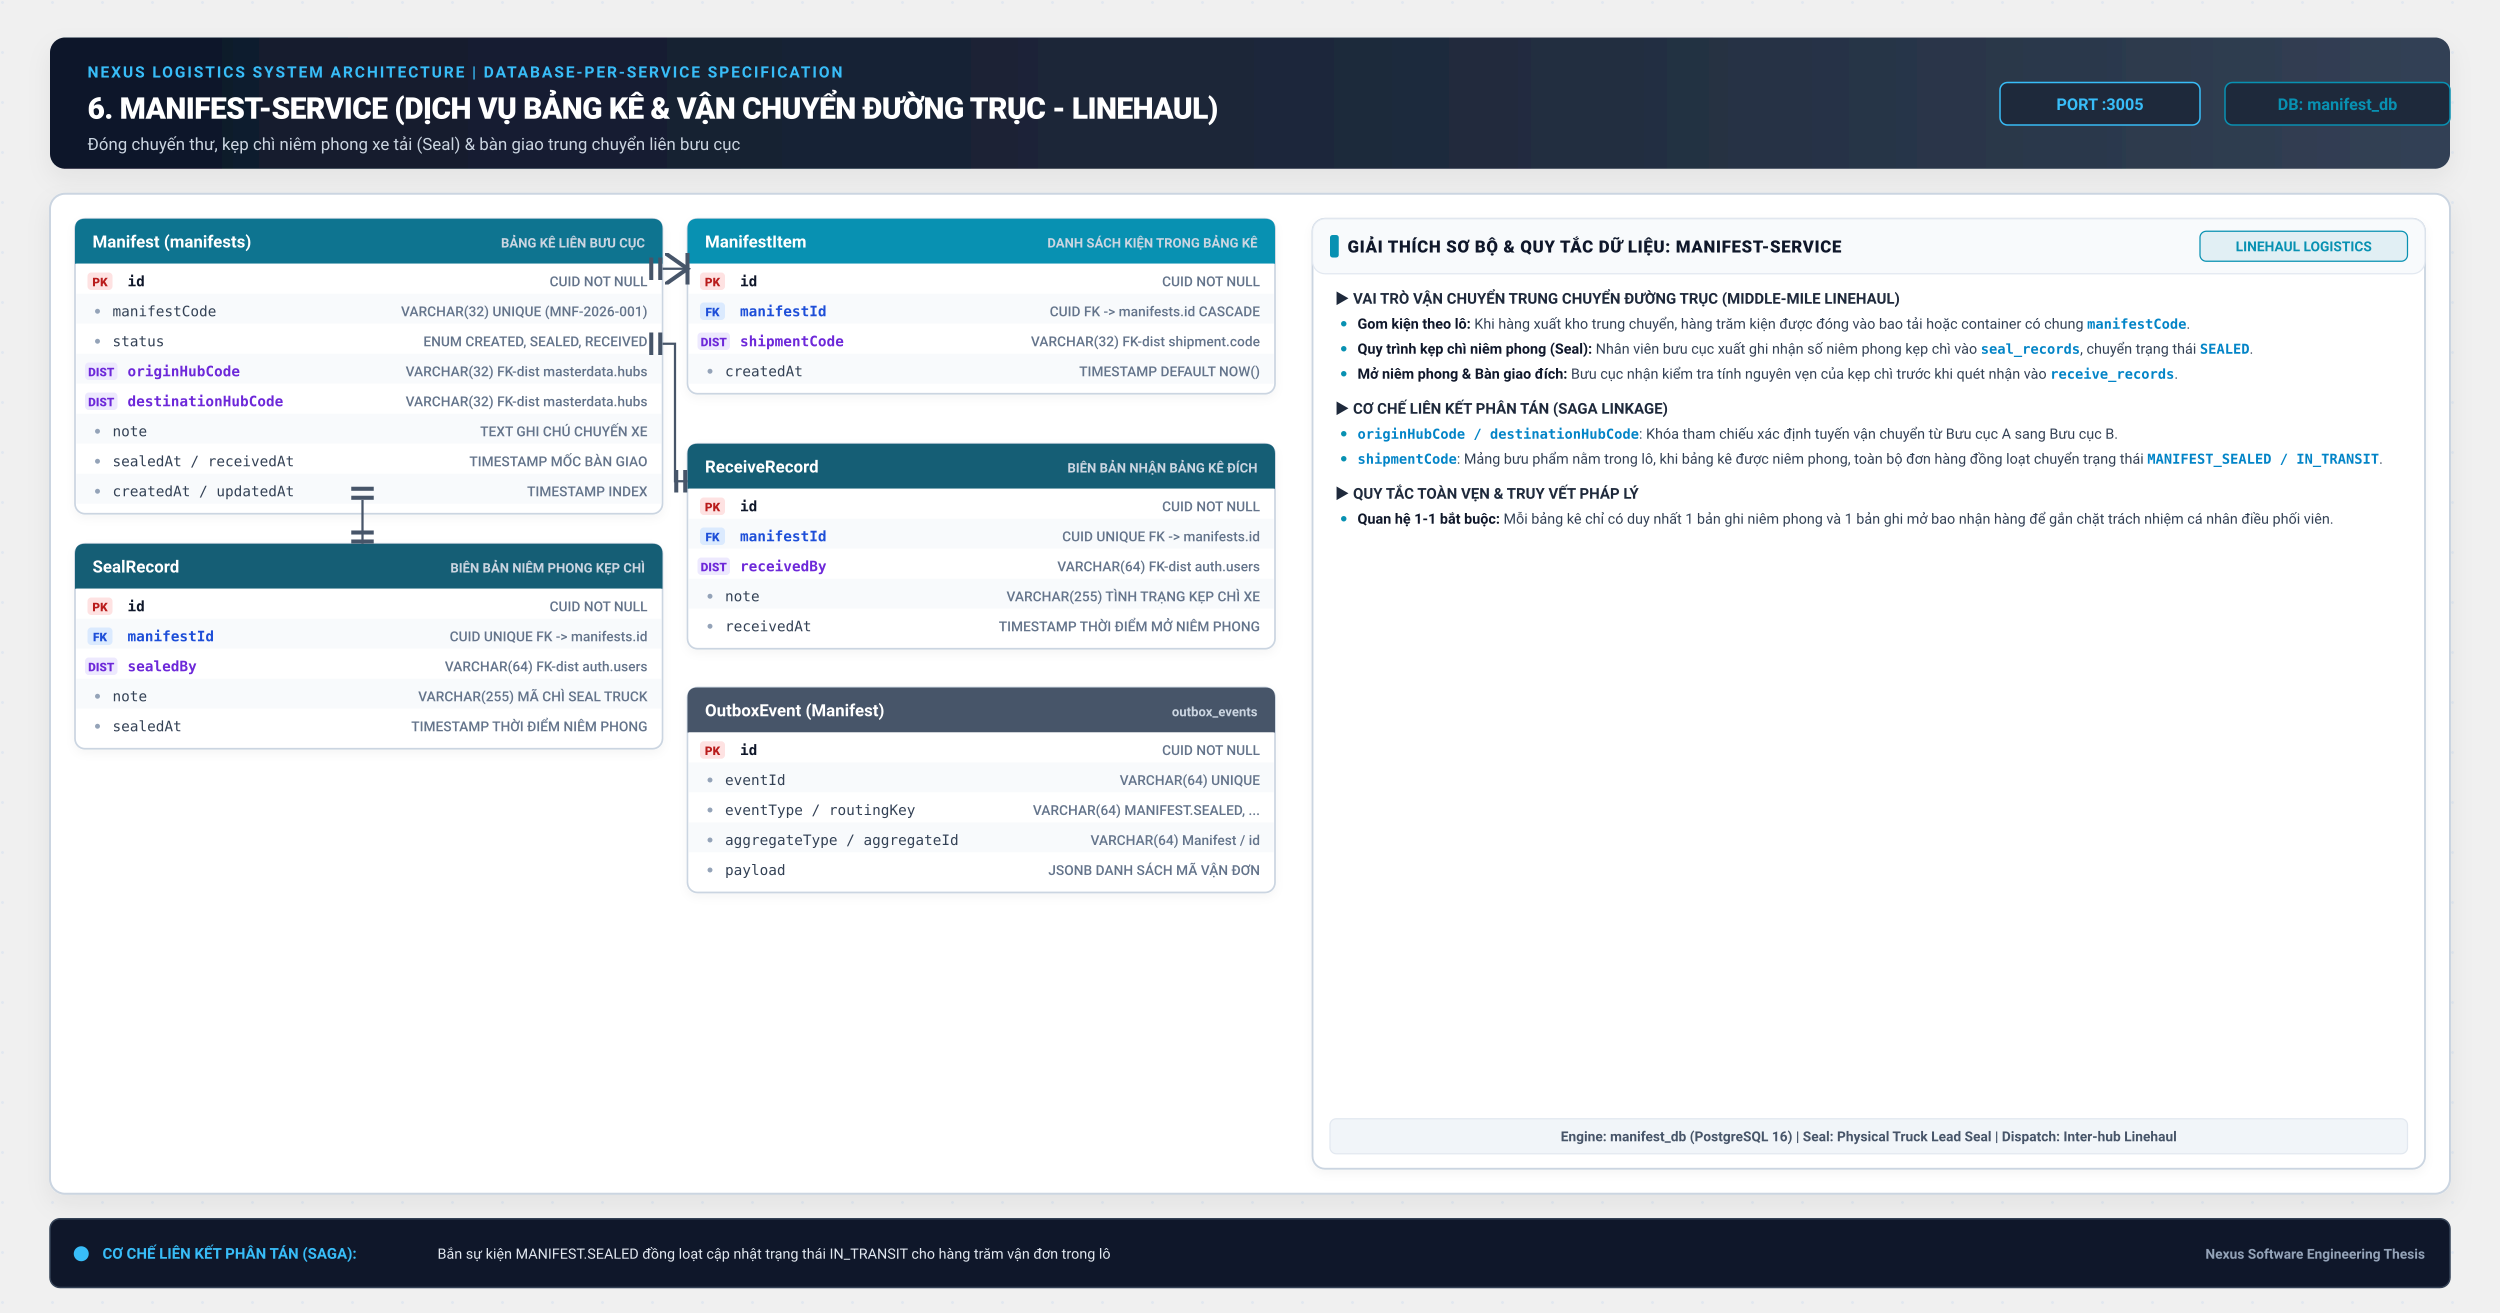
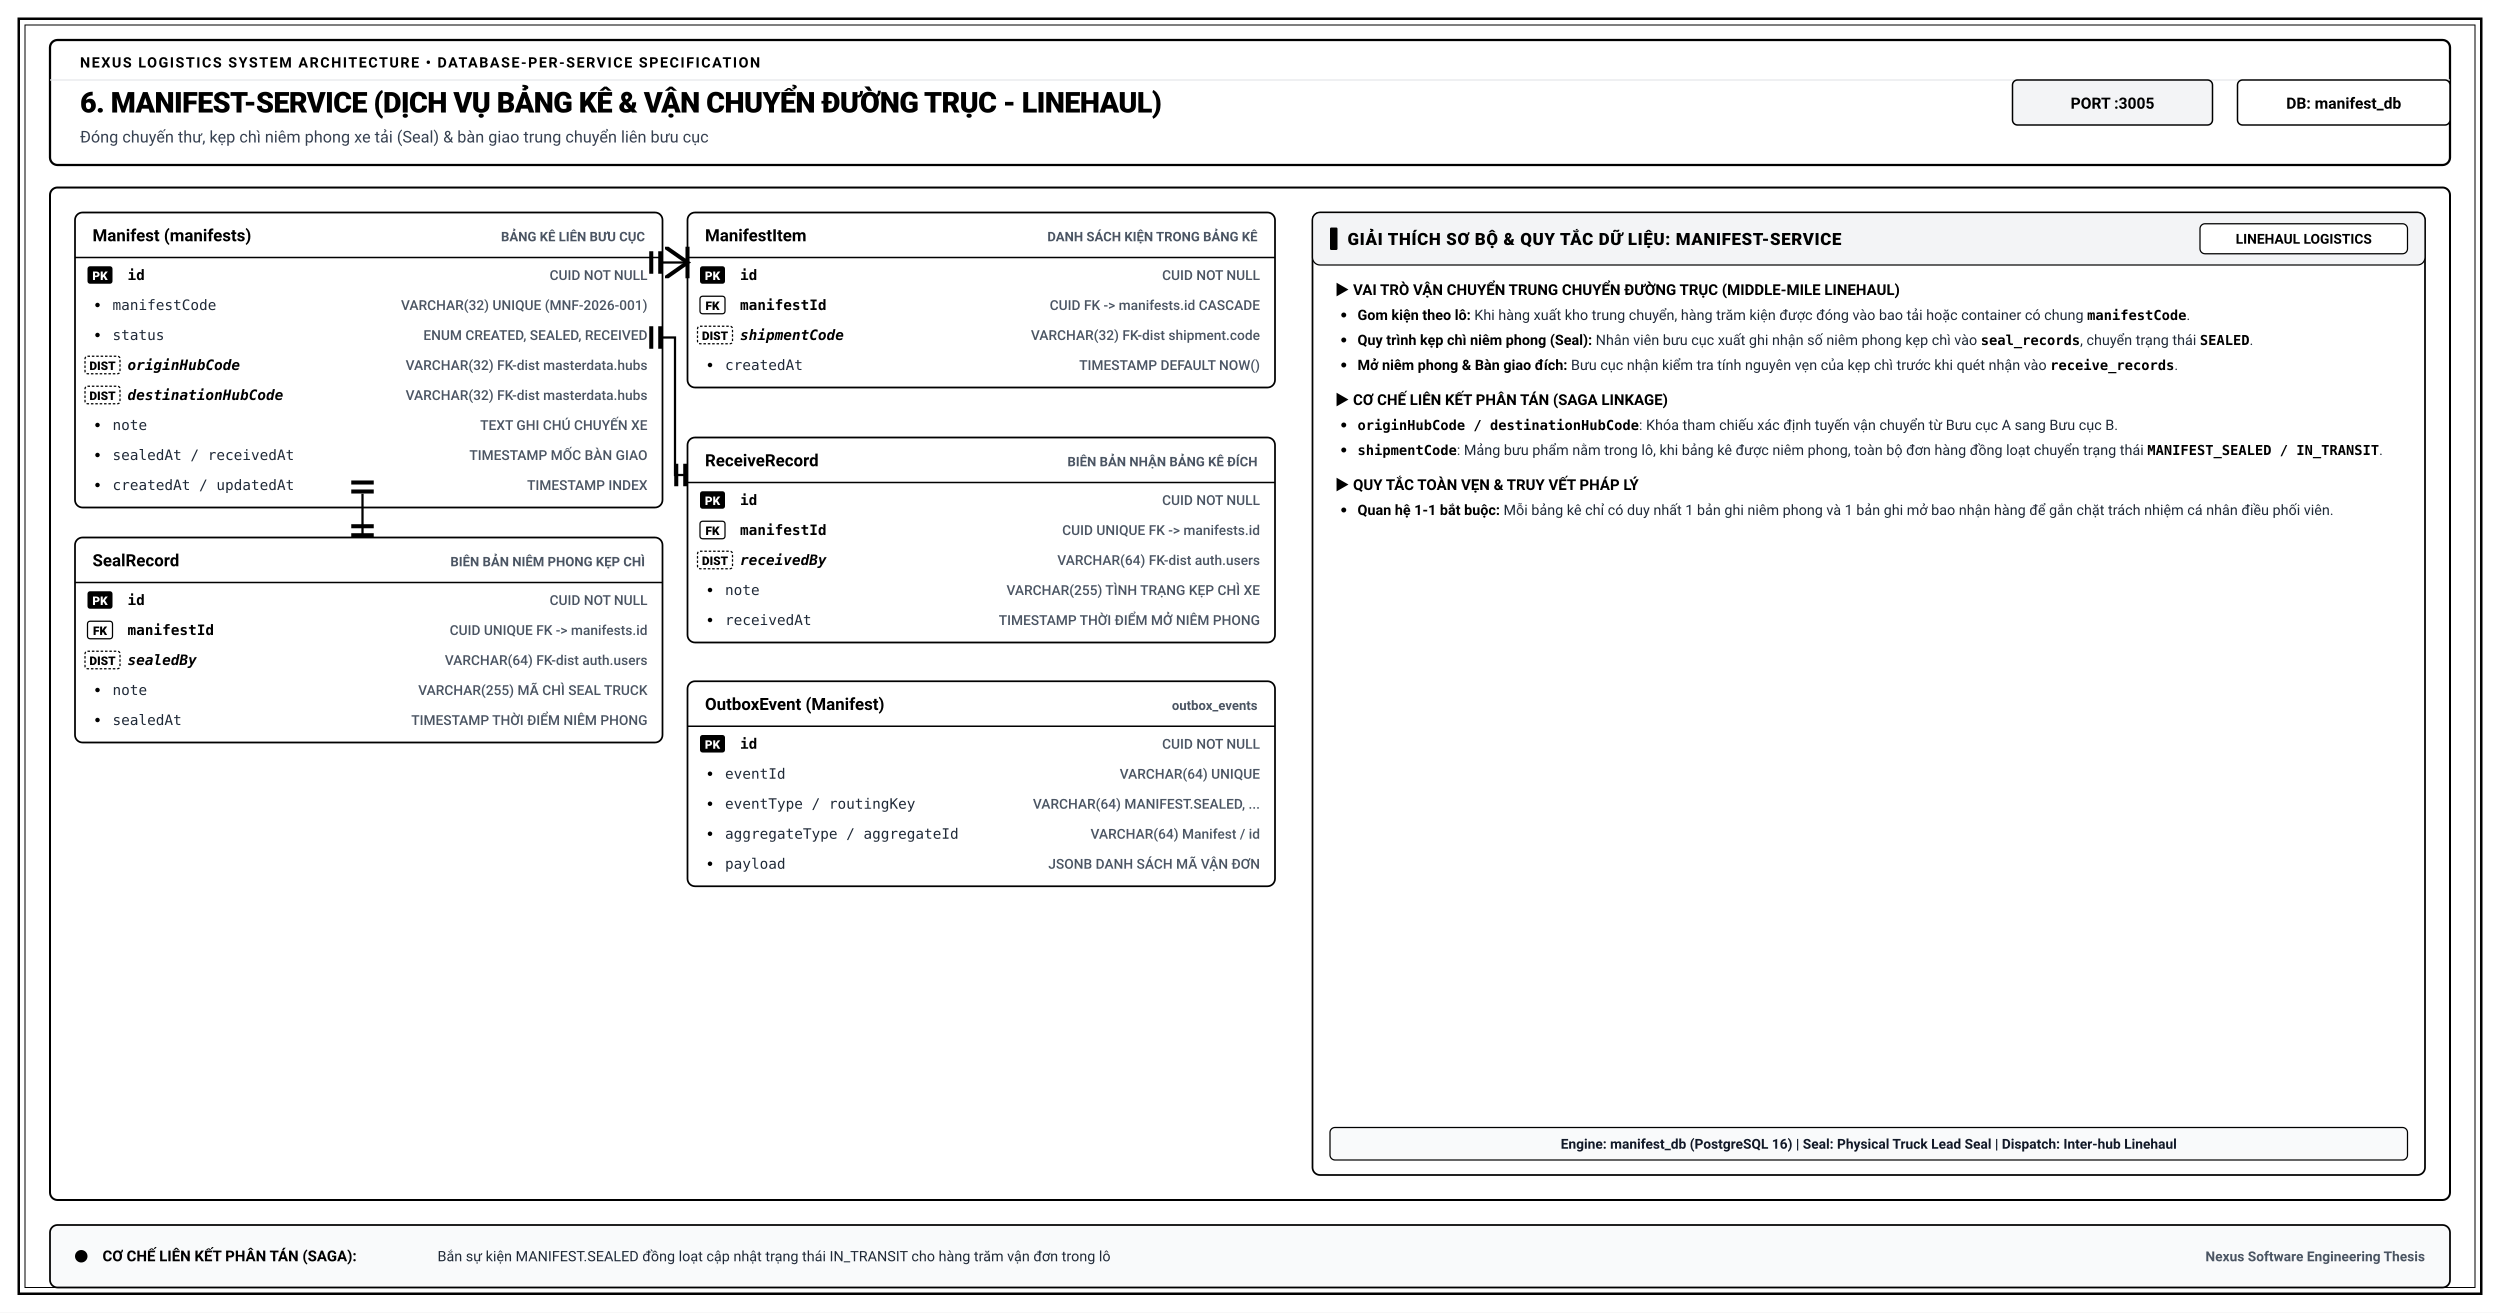
- <svg xmlns="http://www.w3.org/2000/svg" viewBox="0 0 2000 1050" width="100%" height="100%" style="background:#F8FAFC;">
+ <svg xmlns="http://www.w3.org/2000/svg" viewBox="0 0 2000 1050" width="100%" height="100%" style="background:#FFFFFF;">
  <defs>
-     <filter id="card-shadow" x="-2%" y="-1.5%" width="104%" height="104%" filterUnits="userSpaceOnUse">
-       <feDropShadow dx="0" dy="8" stdDeviation="10" flood-color="#0F172A" flood-opacity="0.06" />
-     </filter>
-     <filter id="table-shadow" x="-3%" y="-3%" width="106%" height="108%" filterUnits="userSpaceOnUse">
-       <feDropShadow dx="0" dy="3" stdDeviation="4" flood-color="#0F172A" flood-opacity="0.04" />
-     </filter>
    <marker id="crow-many" markerWidth="14" markerHeight="14" refX="10" refY="7" orient="auto">
-       <path d="M 0 0 L 10 7 L 0 14 M 10 0 L 10 14" stroke="#475569" stroke-width="1.8" fill="none" />
+       <path d="M 0 0 L 10 7 L 0 14 M 10 0 L 10 14" stroke="#000000" stroke-width="1.8" fill="none" />
    </marker>
    <marker id="crow-one" markerWidth="14" markerHeight="14" refX="10" refY="7" orient="auto">
-       <line x1="5" y1="2" x2="5" y2="12" stroke="#475569" stroke-width="1.8" />
-       <line x1="9" y1="2" x2="9" y2="12" stroke="#475569" stroke-width="1.8" />
+       <line x1="5" y1="2" x2="5" y2="12" stroke="#000000" stroke-width="1.8" />
+       <line x1="9" y1="2" x2="9" y2="12" stroke="#000000" stroke-width="1.8" />
    </marker>
    <marker id="arrow-dist" markerWidth="12" markerHeight="12" refX="9" refY="6" orient="auto">
-       <path d="M 0 1 L 9 6 L 0 11 z" fill="#0284C7" />
+       <path d="M 0 1 L 9 6 L 0 11 z" fill="#000000" />
    </marker>
-     <linearGradient id="header-grad" x1="0%" y1="0%" x2="100%" y2="0%">
-       <stop offset="0%" stop-color="#0F172A" />
-       <stop offset="55%" stop-color="#1E293B" />
-       <stop offset="100%" stop-color="#334155" />
-     </linearGradient>
-     <pattern id="grid-pattern" width="40" height="40" patternUnits="userSpaceOnUse">
-       <circle cx="2" cy="2" r="1.2" fill="#E2E8F0" />
-     </pattern>
  </defs>
-   <rect width="100%" height="100%" fill="url(#grid-pattern)" />
+   <rect width="100%" height="100%" fill="#FFFFFF" />
+   <rect x="15" y="15" width="1970" height="1020" fill="none" stroke="#000000" stroke-width="2" />
+   <rect x="20" y="20" width="1960" height="1010" fill="none" stroke="#000000" stroke-width="0.8" />
  <style>
    text { font-family: -apple-system, BlinkMacSystemFont, "Segoe UI", Roboto, "Helvetica Neue", Arial, sans-serif; }
-     .doc-badge { font-size: 12.5px; font-weight: 700; fill: #38BDF8; letter-spacing: 1.5px; text-transform: uppercase; }
-     .doc-title { font-size: 24px; font-weight: 800; fill: #FFFFFF; letter-spacing: -0.5px; }
-     .doc-subtitle { font-size: 13.5px; font-weight: 400; fill: #CBD5E1; }
-     .meta-tag { font-size: 11.5px; font-weight: 600; fill: #E2E8F0; }
+     .doc-badge { font-size: 11.5px; font-weight: 700; fill: #000000; letter-spacing: 1.2px; text-transform: uppercase; }
+     .doc-title { font-size: 23px; font-weight: 800; fill: #000000; letter-spacing: -0.5px; }
+     .doc-subtitle { font-size: 13px; font-weight: 400; fill: #374151; }
    
-     .svc-title { font-size: 18px; font-weight: 800; fill: #0F172A; }
-     .svc-sub { font-size: 12.5px; font-weight: 500; fill: #64748B; }
-     .svc-port { font-size: 12px; font-weight: 700; font-family: ui-monospace, Menlo, monospace; fill: #0284C7; }
+     .tbl-header { font-size: 13.5px; font-weight: 700; fill: #000000; }
+     .tbl-tag { font-size: 10.5px; font-weight: 600; fill: #4B5563; text-transform: uppercase; }
+     .tbl-field-pk { font-size: 11.5px; font-weight: 700; fill: #000000; font-family: ui-monospace, Menlo, monospace; }
+     .tbl-field-fk { font-size: 11.5px; font-weight: 600; fill: #000000; font-family: ui-monospace, Menlo, monospace; }
+     .tbl-field-dist { font-size: 11.5px; font-weight: 600; fill: #000000; font-style: italic; font-family: ui-monospace, Menlo, monospace; }
+     .tbl-field-normal { font-size: 11.5px; font-weight: 500; fill: #1F2937; font-family: ui-monospace, Menlo, monospace; }
+     .tbl-type { font-size: 11px; font-weight: 500; fill: #4B5563; }

-     .tbl-header { font-size: 13.5px; font-weight: 700; fill: #FFFFFF; }
-     .tbl-tag { font-size: 10.5px; font-weight: 600; fill: #CBD5E1; text-transform: uppercase; }
-     .tbl-field-pk { font-size: 11.5px; font-weight: 700; fill: #0F172A; font-family: ui-monospace, Menlo, monospace; }
-     .tbl-field-fk { font-size: 11.5px; font-weight: 600; fill: #1D4ED8; font-family: ui-monospace, Menlo, monospace; }
-     .tbl-field-dist { font-size: 11.5px; font-weight: 600; fill: #6D28D9; font-family: ui-monospace, Menlo, monospace; }
-     .tbl-field-normal { font-size: 11.5px; font-weight: 500; fill: #334155; font-family: ui-monospace, Menlo, monospace; }
-     .tbl-type { font-size: 11px; font-weight: 500; fill: #64748B; }
+     .badge-pk { font-size: 9.5px; font-weight: 800; fill: #FFFFFF; }
+     .badge-fk { font-size: 9.5px; font-weight: 800; fill: #000000; }
+     .badge-dist { font-size: 9.5px; font-weight: 800; fill: #000000; }

-     .badge-pk { font-size: 9.5px; font-weight: 800; fill: #B91C1C; }
-     .badge-fk { font-size: 9.5px; font-weight: 800; fill: #1D4ED8; }
-     .badge-dist { font-size: 9.5px; font-weight: 800; fill: #6D28D9; }
- 
-     .panel-header { font-size: 13.5px; font-weight: 800; fill: #0F172A; text-transform: uppercase; letter-spacing: 0.5px; }
-     .panel-sec-title { font-size: 12px; font-weight: 700; fill: #1E293B; }
-     .panel-body { font-size: 11.5px; font-weight: 400; fill: #334155; }
-     .panel-bold { font-weight: 700; fill: #0F172A; }
-     .panel-code { font-family: ui-monospace, Menlo, monospace; font-size: 11px; font-weight: 700; fill: #0284C7; }
+     .panel-header { font-size: 13.5px; font-weight: 800; fill: #000000; text-transform: uppercase; letter-spacing: 0.5px; }
+     .panel-sec-title { font-size: 12px; font-weight: 700; fill: #000000; }
+     .panel-body { font-size: 11.5px; font-weight: 400; fill: #1F2937; }
+     .panel-bold { font-weight: 700; fill: #000000; }
+     .panel-code { font-family: ui-monospace, Menlo, monospace; font-size: 11px; font-weight: 700; fill: #000000; }
  </style>
-   <g id="Header" transform="translate(40, 30)">
-     <rect width="1920" height="105" rx="12" fill="url(#header-grad)" filter="url(#card-shadow)" />
-     <text x="30" y="32" class="doc-badge">NEXUS LOGISTICS SYSTEM ARCHITECTURE | DATABASE-PER-SERVICE SPECIFICATION</text>
-     <text x="30" y="65" class="doc-title">6. MANIFEST-SERVICE (DỊCH VỤ BẢNG KÊ &amp; VẬN CHUYỂN ĐƯỜNG TRỤC - LINEHAUL)</text>
-     <text x="30" y="90" class="doc-subtitle">Đóng chuyến thư, kẹp chì niêm phong xe tải (Seal) &amp; bàn giao trung chuyển liên bưu cục</text>
-     <rect x="1560" y="36" width="160" height="34" rx="6" fill="#1E293B" stroke="#38BDF8" stroke-width="1.2" />
-     <text x="1640" y="58" font-size="13" font-weight="700" fill="#38BDF8" text-anchor="middle">PORT :3005</text>
-     <rect x="1740" y="36" width="180" height="34" rx="6" fill="#1E293B" stroke="#0891B2" stroke-width="1.2" />
-     <text x="1830" y="58" font-size="13" font-weight="700" fill="#0891B2" text-anchor="middle">DB: manifest_db</text>
+   <g id="Header" transform="translate(40, 32)">
+     <rect width="1920" height="100" rx="6" fill="#FFFFFF" stroke="#000000" stroke-width="1.8" />
+     <line x1="0" y1="32" x2="1920" y2="32" stroke="#E5E7EB" stroke-width="1" />
+     <text x="24" y="22" class="doc-badge">NEXUS LOGISTICS SYSTEM ARCHITECTURE • DATABASE-PER-SERVICE SPECIFICATION</text>
+     <text x="24" y="58" class="doc-title">6. MANIFEST-SERVICE (DỊCH VỤ BẢNG KÊ &amp; VẬN CHUYỂN ĐƯỜNG TRỤC - LINEHAUL)</text>
+     <text x="24" y="82" class="doc-subtitle">Đóng chuyến thư, kẹp chì niêm phong xe tải (Seal) &amp; bàn giao trung chuyển liên bưu cục</text>
+     <rect x="1570" y="32" width="160" height="36" rx="4" fill="#F3F4F6" stroke="#000000" stroke-width="1.2" />
+     <text x="1650" y="55" font-size="12.5" font-weight="700" fill="#000000" text-anchor="middle">PORT :3005</text>
+     <rect x="1750" y="32" width="170" height="36" rx="4" fill="#FFFFFF" stroke="#000000" stroke-width="1.2" />
+     <text x="1835" y="55" font-size="12.5" font-weight="700" fill="#000000" text-anchor="middle">DB: manifest_db</text>
  </g>
-   <g id="ServiceBody" transform="translate(40, 155)">
-     <rect width="1920" height="800" rx="12" fill="#FFFFFF" stroke="#CBD5E1" stroke-width="1.6" filter="url(#card-shadow)" />
+   <g id="ServiceBody" transform="translate(40, 150)">
+     <rect width="1920" height="810" rx="6" fill="#FFFFFF" stroke="#000000" stroke-width="1.6" />
    <g transform="translate(20, 20)">
-       <rect width="470" height="236" rx="8" fill="#FFFFFF" stroke="#CBD5E1" stroke-width="1.4" filter="url(#table-shadow)" />
-       <path d="M 0 8 Q 0 0 8 0 L 462 0 Q 470 0 470 8 L 470 36 L 0 36 Z" fill="#0E7490" />
+       <rect width="470" height="236" rx="6" fill="#FFFFFF" stroke="#000000" stroke-width="1.4" />
+       <line x1="0" y1="36" x2="470" y2="36" stroke="#000000" stroke-width="1.2" />
      <text x="14" y="23" class="tbl-header">Manifest (manifests)</text>
      <text x="456" y="23" class="tbl-tag" text-anchor="end">BẢNG KÊ LIÊN BƯU CỤC</text>
-       <rect x="1" y="36" width="468" height="24" fill="#FFFFFF" />
-       <rect x="10" y="43" width="20" height="14" rx="3" fill="#FEE2E2" />
-       <text x="20" y="54" class="badge-pk" text-anchor="middle">PK</text>
-       <text x="42" y="54" class="tbl-field-pk">id</text>
-       <text x="458" y="54" class="tbl-type" text-anchor="end">CUID NOT NULL</text>
-       <rect x="1" y="60" width="468" height="24" fill="#F8FAFC" />
-       <circle cx="18" cy="74" r="2" fill="#94A3B8" />
+       <rect x="10" y="43" width="20" height="14" rx="2" fill="#000000" />
+       <text x="20" y="54" class="badge-pk" text-anchor="middle">PK</text>
+       <text x="42" y="54" class="tbl-field-pk">id</text>
+       <text x="458" y="54" class="tbl-type" text-anchor="end">CUID NOT NULL</text>
+       <circle cx="18" cy="74" r="1.8" fill="#000000" />
      <text x="30" y="78" class="tbl-field-normal">manifestCode</text>
      <text x="458" y="78" class="tbl-type" text-anchor="end">VARCHAR(32) UNIQUE (MNF-2026-001)</text>
-       <rect x="1" y="84" width="468" height="24" fill="#FFFFFF" />
-       <circle cx="18" cy="98" r="2" fill="#94A3B8" />
+       <circle cx="18" cy="98" r="1.8" fill="#000000" />
      <text x="30" y="102" class="tbl-field-normal">status</text>
      <text x="458" y="102" class="tbl-type" text-anchor="end">ENUM CREATED, SEALED, RECEIVED</text>
-       <rect x="1" y="108" width="468" height="24" fill="#F8FAFC" />
-       <rect x="8" y="115" width="26" height="14" rx="3" fill="#EDE9FE" />
-       <text x="21" y="126" class="badge-dist" text-anchor="middle">DIST</text>
+       <rect x="8" y="115" width="28" height="14" rx="2" fill="#FFFFFF" stroke="#000000" stroke-width="1" stroke-dasharray="2 1.5" />
+       <text x="22" y="126" class="badge-dist" text-anchor="middle">DIST</text>
      <text x="42" y="126" class="tbl-field-dist">originHubCode</text>
      <text x="458" y="126" class="tbl-type" text-anchor="end">VARCHAR(32) FK-dist masterdata.hubs</text>
-       <rect x="1" y="132" width="468" height="24" fill="#FFFFFF" />
-       <rect x="8" y="139" width="26" height="14" rx="3" fill="#EDE9FE" />
-       <text x="21" y="150" class="badge-dist" text-anchor="middle">DIST</text>
+       <rect x="8" y="139" width="28" height="14" rx="2" fill="#FFFFFF" stroke="#000000" stroke-width="1" stroke-dasharray="2 1.5" />
+       <text x="22" y="150" class="badge-dist" text-anchor="middle">DIST</text>
      <text x="42" y="150" class="tbl-field-dist">destinationHubCode</text>
      <text x="458" y="150" class="tbl-type" text-anchor="end">VARCHAR(32) FK-dist masterdata.hubs</text>
-       <rect x="1" y="156" width="468" height="24" fill="#F8FAFC" />
-       <circle cx="18" cy="170" r="2" fill="#94A3B8" />
+       <circle cx="18" cy="170" r="1.8" fill="#000000" />
      <text x="30" y="174" class="tbl-field-normal">note</text>
      <text x="458" y="174" class="tbl-type" text-anchor="end">TEXT GHI CHÚ CHUYẾN XE</text>
-       <rect x="1" y="180" width="468" height="24" fill="#FFFFFF" />
-       <circle cx="18" cy="194" r="2" fill="#94A3B8" />
+       <circle cx="18" cy="194" r="1.8" fill="#000000" />
      <text x="30" y="198" class="tbl-field-normal">sealedAt / receivedAt</text>
      <text x="458" y="198" class="tbl-type" text-anchor="end">TIMESTAMP MỐC BÀN GIAO</text>
-       <rect x="1" y="204" width="468" height="24" fill="#F8FAFC" />
-       <circle cx="18" cy="218" r="2" fill="#94A3B8" />
+       <circle cx="18" cy="218" r="1.8" fill="#000000" />
      <text x="30" y="222" class="tbl-field-normal">createdAt / updatedAt</text>
      <text x="458" y="222" class="tbl-type" text-anchor="end">TIMESTAMP INDEX</text>
    </g>
    <g transform="translate(510, 20)">
-       <rect width="470" height="140" rx="8" fill="#FFFFFF" stroke="#CBD5E1" stroke-width="1.4" filter="url(#table-shadow)" />
-       <path d="M 0 8 Q 0 0 8 0 L 462 0 Q 470 0 470 8 L 470 36 L 0 36 Z" fill="#0891B2" />
+       <rect width="470" height="140" rx="6" fill="#FFFFFF" stroke="#000000" stroke-width="1.4" />
+       <line x1="0" y1="36" x2="470" y2="36" stroke="#000000" stroke-width="1.2" />
      <text x="14" y="23" class="tbl-header">ManifestItem</text>
      <text x="456" y="23" class="tbl-tag" text-anchor="end">DANH SÁCH KIỆN TRONG BẢNG KÊ</text>
-       <rect x="1" y="36" width="468" height="24" fill="#FFFFFF" />
-       <rect x="10" y="43" width="20" height="14" rx="3" fill="#FEE2E2" />
-       <text x="20" y="54" class="badge-pk" text-anchor="middle">PK</text>
-       <text x="42" y="54" class="tbl-field-pk">id</text>
-       <text x="458" y="54" class="tbl-type" text-anchor="end">CUID NOT NULL</text>
-       <rect x="1" y="60" width="468" height="24" fill="#F8FAFC" />
-       <rect x="10" y="67" width="20" height="14" rx="3" fill="#DBEAFE" />
+       <rect x="10" y="43" width="20" height="14" rx="2" fill="#000000" />
+       <text x="20" y="54" class="badge-pk" text-anchor="middle">PK</text>
+       <text x="42" y="54" class="tbl-field-pk">id</text>
+       <text x="458" y="54" class="tbl-type" text-anchor="end">CUID NOT NULL</text>
+       <rect x="10" y="67" width="20" height="14" rx="2" fill="#FFFFFF" stroke="#000000" stroke-width="1" />
      <text x="20" y="78" class="badge-fk" text-anchor="middle">FK</text>
      <text x="42" y="78" class="tbl-field-fk">manifestId</text>
      <text x="458" y="78" class="tbl-type" text-anchor="end">CUID FK -&gt; manifests.id CASCADE</text>
-       <rect x="1" y="84" width="468" height="24" fill="#FFFFFF" />
-       <rect x="8" y="91" width="26" height="14" rx="3" fill="#EDE9FE" />
-       <text x="21" y="102" class="badge-dist" text-anchor="middle">DIST</text>
+       <rect x="8" y="91" width="28" height="14" rx="2" fill="#FFFFFF" stroke="#000000" stroke-width="1" stroke-dasharray="2 1.5" />
+       <text x="22" y="102" class="badge-dist" text-anchor="middle">DIST</text>
      <text x="42" y="102" class="tbl-field-dist">shipmentCode</text>
      <text x="458" y="102" class="tbl-type" text-anchor="end">VARCHAR(32) FK-dist shipment.code</text>
-       <rect x="1" y="108" width="468" height="24" fill="#F8FAFC" />
-       <circle cx="18" cy="122" r="2" fill="#94A3B8" />
+       <circle cx="18" cy="122" r="1.8" fill="#000000" />
      <text x="30" y="126" class="tbl-field-normal">createdAt</text>
      <text x="458" y="126" class="tbl-type" text-anchor="end">TIMESTAMP DEFAULT NOW()</text>
    </g>
    <g transform="translate(20, 280)">
-       <rect width="470" height="164" rx="8" fill="#FFFFFF" stroke="#CBD5E1" stroke-width="1.4" filter="url(#table-shadow)" />
-       <path d="M 0 8 Q 0 0 8 0 L 462 0 Q 470 0 470 8 L 470 36 L 0 36 Z" fill="#155E75" />
+       <rect width="470" height="164" rx="6" fill="#FFFFFF" stroke="#000000" stroke-width="1.4" />
+       <line x1="0" y1="36" x2="470" y2="36" stroke="#000000" stroke-width="1.2" />
      <text x="14" y="23" class="tbl-header">SealRecord</text>
      <text x="456" y="23" class="tbl-tag" text-anchor="end">BIÊN BẢN NIÊM PHONG KẸP CHÌ</text>
-       <rect x="1" y="36" width="468" height="24" fill="#FFFFFF" />
-       <rect x="10" y="43" width="20" height="14" rx="3" fill="#FEE2E2" />
-       <text x="20" y="54" class="badge-pk" text-anchor="middle">PK</text>
-       <text x="42" y="54" class="tbl-field-pk">id</text>
-       <text x="458" y="54" class="tbl-type" text-anchor="end">CUID NOT NULL</text>
-       <rect x="1" y="60" width="468" height="24" fill="#F8FAFC" />
-       <rect x="10" y="67" width="20" height="14" rx="3" fill="#DBEAFE" />
+       <rect x="10" y="43" width="20" height="14" rx="2" fill="#000000" />
+       <text x="20" y="54" class="badge-pk" text-anchor="middle">PK</text>
+       <text x="42" y="54" class="tbl-field-pk">id</text>
+       <text x="458" y="54" class="tbl-type" text-anchor="end">CUID NOT NULL</text>
+       <rect x="10" y="67" width="20" height="14" rx="2" fill="#FFFFFF" stroke="#000000" stroke-width="1" />
      <text x="20" y="78" class="badge-fk" text-anchor="middle">FK</text>
      <text x="42" y="78" class="tbl-field-fk">manifestId</text>
      <text x="458" y="78" class="tbl-type" text-anchor="end">CUID UNIQUE FK -&gt; manifests.id</text>
-       <rect x="1" y="84" width="468" height="24" fill="#FFFFFF" />
-       <rect x="8" y="91" width="26" height="14" rx="3" fill="#EDE9FE" />
-       <text x="21" y="102" class="badge-dist" text-anchor="middle">DIST</text>
+       <rect x="8" y="91" width="28" height="14" rx="2" fill="#FFFFFF" stroke="#000000" stroke-width="1" stroke-dasharray="2 1.5" />
+       <text x="22" y="102" class="badge-dist" text-anchor="middle">DIST</text>
      <text x="42" y="102" class="tbl-field-dist">sealedBy</text>
      <text x="458" y="102" class="tbl-type" text-anchor="end">VARCHAR(64) FK-dist auth.users</text>
-       <rect x="1" y="108" width="468" height="24" fill="#F8FAFC" />
-       <circle cx="18" cy="122" r="2" fill="#94A3B8" />
+       <circle cx="18" cy="122" r="1.8" fill="#000000" />
      <text x="30" y="126" class="tbl-field-normal">note</text>
      <text x="458" y="126" class="tbl-type" text-anchor="end">VARCHAR(255) MÃ CHÌ SEAL TRUCK</text>
-       <rect x="1" y="132" width="468" height="24" fill="#FFFFFF" />
-       <circle cx="18" cy="146" r="2" fill="#94A3B8" />
+       <circle cx="18" cy="146" r="1.8" fill="#000000" />
      <text x="30" y="150" class="tbl-field-normal">sealedAt</text>
      <text x="458" y="150" class="tbl-type" text-anchor="end">TIMESTAMP THỜI ĐIỂM NIÊM PHONG</text>
    </g>
    <g transform="translate(510, 200)">
-       <rect width="470" height="164" rx="8" fill="#FFFFFF" stroke="#CBD5E1" stroke-width="1.4" filter="url(#table-shadow)" />
-       <path d="M 0 8 Q 0 0 8 0 L 462 0 Q 470 0 470 8 L 470 36 L 0 36 Z" fill="#155E75" />
+       <rect width="470" height="164" rx="6" fill="#FFFFFF" stroke="#000000" stroke-width="1.4" />
+       <line x1="0" y1="36" x2="470" y2="36" stroke="#000000" stroke-width="1.2" />
      <text x="14" y="23" class="tbl-header">ReceiveRecord</text>
      <text x="456" y="23" class="tbl-tag" text-anchor="end">BIÊN BẢN NHẬN BẢNG KÊ ĐÍCH</text>
-       <rect x="1" y="36" width="468" height="24" fill="#FFFFFF" />
-       <rect x="10" y="43" width="20" height="14" rx="3" fill="#FEE2E2" />
-       <text x="20" y="54" class="badge-pk" text-anchor="middle">PK</text>
-       <text x="42" y="54" class="tbl-field-pk">id</text>
-       <text x="458" y="54" class="tbl-type" text-anchor="end">CUID NOT NULL</text>
-       <rect x="1" y="60" width="468" height="24" fill="#F8FAFC" />
-       <rect x="10" y="67" width="20" height="14" rx="3" fill="#DBEAFE" />
+       <rect x="10" y="43" width="20" height="14" rx="2" fill="#000000" />
+       <text x="20" y="54" class="badge-pk" text-anchor="middle">PK</text>
+       <text x="42" y="54" class="tbl-field-pk">id</text>
+       <text x="458" y="54" class="tbl-type" text-anchor="end">CUID NOT NULL</text>
+       <rect x="10" y="67" width="20" height="14" rx="2" fill="#FFFFFF" stroke="#000000" stroke-width="1" />
      <text x="20" y="78" class="badge-fk" text-anchor="middle">FK</text>
      <text x="42" y="78" class="tbl-field-fk">manifestId</text>
      <text x="458" y="78" class="tbl-type" text-anchor="end">CUID UNIQUE FK -&gt; manifests.id</text>
-       <rect x="1" y="84" width="468" height="24" fill="#FFFFFF" />
-       <rect x="8" y="91" width="26" height="14" rx="3" fill="#EDE9FE" />
-       <text x="21" y="102" class="badge-dist" text-anchor="middle">DIST</text>
+       <rect x="8" y="91" width="28" height="14" rx="2" fill="#FFFFFF" stroke="#000000" stroke-width="1" stroke-dasharray="2 1.5" />
+       <text x="22" y="102" class="badge-dist" text-anchor="middle">DIST</text>
      <text x="42" y="102" class="tbl-field-dist">receivedBy</text>
      <text x="458" y="102" class="tbl-type" text-anchor="end">VARCHAR(64) FK-dist auth.users</text>
-       <rect x="1" y="108" width="468" height="24" fill="#F8FAFC" />
-       <circle cx="18" cy="122" r="2" fill="#94A3B8" />
+       <circle cx="18" cy="122" r="1.8" fill="#000000" />
      <text x="30" y="126" class="tbl-field-normal">note</text>
      <text x="458" y="126" class="tbl-type" text-anchor="end">VARCHAR(255) TÌNH TRẠNG KẸP CHÌ XE</text>
-       <rect x="1" y="132" width="468" height="24" fill="#FFFFFF" />
-       <circle cx="18" cy="146" r="2" fill="#94A3B8" />
+       <circle cx="18" cy="146" r="1.8" fill="#000000" />
      <text x="30" y="150" class="tbl-field-normal">receivedAt</text>
      <text x="458" y="150" class="tbl-type" text-anchor="end">TIMESTAMP THỜI ĐIỂM MỞ NIÊM PHONG</text>
    </g>
    <g transform="translate(510, 395)">
-       <rect width="470" height="164" rx="8" fill="#FFFFFF" stroke="#CBD5E1" stroke-width="1.4" filter="url(#table-shadow)" />
-       <path d="M 0 8 Q 0 0 8 0 L 462 0 Q 470 0 470 8 L 470 36 L 0 36 Z" fill="#475569" />
+       <rect width="470" height="164" rx="6" fill="#FFFFFF" stroke="#000000" stroke-width="1.4" />
+       <line x1="0" y1="36" x2="470" y2="36" stroke="#000000" stroke-width="1.2" />
      <text x="14" y="23" class="tbl-header">OutboxEvent (Manifest)</text>
      <text x="456" y="23" class="tbl-tag" text-anchor="end">outbox_events</text>
-       <rect x="1" y="36" width="468" height="24" fill="#FFFFFF" />
-       <rect x="10" y="43" width="20" height="14" rx="3" fill="#FEE2E2" />
-       <text x="20" y="54" class="badge-pk" text-anchor="middle">PK</text>
-       <text x="42" y="54" class="tbl-field-pk">id</text>
-       <text x="458" y="54" class="tbl-type" text-anchor="end">CUID NOT NULL</text>
-       <rect x="1" y="60" width="468" height="24" fill="#F8FAFC" />
-       <circle cx="18" cy="74" r="2" fill="#94A3B8" />
+       <rect x="10" y="43" width="20" height="14" rx="2" fill="#000000" />
+       <text x="20" y="54" class="badge-pk" text-anchor="middle">PK</text>
+       <text x="42" y="54" class="tbl-field-pk">id</text>
+       <text x="458" y="54" class="tbl-type" text-anchor="end">CUID NOT NULL</text>
+       <circle cx="18" cy="74" r="1.8" fill="#000000" />
      <text x="30" y="78" class="tbl-field-normal">eventId</text>
      <text x="458" y="78" class="tbl-type" text-anchor="end">VARCHAR(64) UNIQUE</text>
-       <rect x="1" y="84" width="468" height="24" fill="#FFFFFF" />
-       <circle cx="18" cy="98" r="2" fill="#94A3B8" />
+       <circle cx="18" cy="98" r="1.8" fill="#000000" />
      <text x="30" y="102" class="tbl-field-normal">eventType / routingKey</text>
      <text x="458" y="102" class="tbl-type" text-anchor="end">VARCHAR(64) MANIFEST.SEALED, ...</text>
-       <rect x="1" y="108" width="468" height="24" fill="#F8FAFC" />
-       <circle cx="18" cy="122" r="2" fill="#94A3B8" />
+       <circle cx="18" cy="122" r="1.8" fill="#000000" />
      <text x="30" y="126" class="tbl-field-normal">aggregateType / aggregateId</text>
      <text x="458" y="126" class="tbl-type" text-anchor="end">VARCHAR(64) Manifest / id</text>
-       <rect x="1" y="132" width="468" height="24" fill="#FFFFFF" />
-       <circle cx="18" cy="146" r="2" fill="#94A3B8" />
+       <circle cx="18" cy="146" r="1.8" fill="#000000" />
      <text x="30" y="150" class="tbl-field-normal">payload</text>
      <text x="458" y="150" class="tbl-type" text-anchor="end">JSONB DANH SÁCH MÃ VẬN ĐƠN</text>
    </g>
-     <path d="M 490 60 L 510 60" stroke="#475569" stroke-width="1.8" fill="none" marker-start="url(#crow-one)" marker-end="url(#crow-many)" />
-     <path d="M 250 245 L 250 280" stroke="#475569" stroke-width="1.8" fill="none" marker-start="url(#crow-one)" marker-end="url(#crow-one)" />
-     <path d="M 490 120 L 500 120 L 500 230 L 510 230" stroke="#475569" stroke-width="1.8" fill="none" marker-start="url(#crow-one)" marker-end="url(#crow-one)" />
+     <path d="M 490 60 L 510 60" stroke="#000000" stroke-width="1.8" fill="none" marker-start="url(#crow-one)" marker-end="url(#crow-many)" />
+     <path d="M 250 245 L 250 280" stroke="#000000" stroke-width="1.8" fill="none" marker-start="url(#crow-one)" marker-end="url(#crow-one)" />
+     <path d="M 490 120 L 500 120 L 500 230 L 510 230" stroke="#000000" stroke-width="1.8" fill="none" marker-start="url(#crow-one)" marker-end="url(#crow-one)" />
    <g transform="translate(1010, 20)">
-       <rect width="890" height="760" rx="10" fill="#FFFFFF" stroke="#CBD5E1" stroke-width="1.5" filter="url(#table-shadow)" />
-       <rect x="0" y="0" width="890" height="44" rx="10" fill="#F8FAFC" stroke="#E2E8F0" stroke-width="1" />
-       <rect x="14" y="13" width="7" height="18" rx="2" fill="#0891B2" />
-       <text x="28" y="27" class="panel-header">GIẢI THÍCH SƠ BỘ &amp; QUY TẮC DỮ LIỆU: MANIFEST-SERVICE</text>
-       <rect x="710" y="10" width="166" height="24" rx="5" fill="#0891B218" stroke="#0891B2" stroke-width="1" />
-       <text x="793" y="26" font-size="11" font-weight="700" fill="#0891B2" text-anchor="middle">LINEHAUL LOGISTICS</text>
-       <text x="18" y="68" class="panel-sec-title">▶ VAI TRÒ VẬN CHUYỂN TRUNG CHUYỂN ĐƯỜNG TRỤC (MIDDLE-MILE LINEHAUL)</text>
-       <circle cx="25" cy="84" r="2.2" fill="#0891B2" />
-       <text x="36" y="88" class="panel-body">
+       <rect width="890" height="770" rx="6" fill="#FFFFFF" stroke="#000000" stroke-width="1.4" />
+       <rect x="0" y="0" width="890" height="42" rx="6" fill="#F3F4F6" stroke="#000000" stroke-width="1" />
+       <rect x="14" y="12" width="6" height="18" rx="1" fill="#000000" />
+       <text x="28" y="26" class="panel-header">GIẢI THÍCH SƠ BỘ &amp; QUY TẮC DỮ LIỆU: MANIFEST-SERVICE</text>
+       <rect x="710" y="9" width="166" height="24" rx="4" fill="#FFFFFF" stroke="#000000" stroke-width="1" />
+       <text x="793" y="25" font-size="11" font-weight="700" fill="#000000" text-anchor="middle">LINEHAUL LOGISTICS</text>
+       <text x="18" y="66" class="panel-sec-title">▶ VAI TRÒ VẬN CHUYỂN TRUNG CHUYỂN ĐƯỜNG TRỤC (MIDDLE-MILE LINEHAUL)</text>
+       <circle cx="25" cy="82" r="2" fill="#000000" />
+       <text x="36" y="86" class="panel-body">
        <tspan class="panel-bold">Gom kiện theo lô:</tspan> Khi hàng xuất kho trung chuyển, hàng trăm kiện được đóng vào bao tải hoặc container có chung <tspan class="panel-code">manifestCode</tspan>.</text>
-       <circle cx="25" cy="104" r="2.2" fill="#0891B2" />
-       <text x="36" y="108" class="panel-body">
+       <circle cx="25" cy="102" r="2" fill="#000000" />
+       <text x="36" y="106" class="panel-body">
        <tspan class="panel-bold">Quy trình kẹp chì niêm phong (Seal):</tspan> Nhân viên bưu cục xuất ghi nhận số niêm phong kẹp chì vào <tspan class="panel-code">seal_records</tspan>, chuyển trạng thái <tspan class="panel-code">SEALED</tspan>.</text>
-       <circle cx="25" cy="124" r="2.2" fill="#0891B2" />
-       <text x="36" y="128" class="panel-body">
+       <circle cx="25" cy="122" r="2" fill="#000000" />
+       <text x="36" y="126" class="panel-body">
        <tspan class="panel-bold">Mở niêm phong &amp; Bàn giao đích:</tspan> Bưu cục nhận kiểm tra tính nguyên vẹn của kẹp chì trước khi quét nhận vào <tspan class="panel-code">receive_records</tspan>.</text>
-       <text x="18" y="156" class="panel-sec-title">▶ CƠ CHẾ LIÊN KẾT PHÂN TÁN (SAGA LINKAGE)</text>
-       <circle cx="25" cy="172" r="2.2" fill="#0891B2" />
-       <text x="36" y="176" class="panel-body">
+       <text x="18" y="154" class="panel-sec-title">▶ CƠ CHẾ LIÊN KẾT PHÂN TÁN (SAGA LINKAGE)</text>
+       <circle cx="25" cy="170" r="2" fill="#000000" />
+       <text x="36" y="174" class="panel-body">
        <tspan class="panel-code">originHubCode / destinationHubCode</tspan>: Khóa tham chiếu xác định tuyến vận chuyển từ Bưu cục A sang Bưu cục B.</text>
-       <circle cx="25" cy="192" r="2.2" fill="#0891B2" />
-       <text x="36" y="196" class="panel-body">
+       <circle cx="25" cy="190" r="2" fill="#000000" />
+       <text x="36" y="194" class="panel-body">
        <tspan class="panel-code">shipmentCode</tspan>: Mảng bưu phẩm nằm trong lô, khi bảng kê được niêm phong, toàn bộ đơn hàng đồng loạt chuyển trạng thái <tspan class="panel-code">MANIFEST_SEALED / IN_TRANSIT</tspan>.</text>
-       <text x="18" y="224" class="panel-sec-title">▶ QUY TẮC TOÀN VẸN &amp; TRUY VẾT PHÁP LÝ</text>
-       <circle cx="25" cy="240" r="2.2" fill="#0891B2" />
-       <text x="36" y="244" class="panel-body">
+       <text x="18" y="222" class="panel-sec-title">▶ QUY TẮC TOÀN VẸN &amp; TRUY VẾT PHÁP LÝ</text>
+       <circle cx="25" cy="238" r="2" fill="#000000" />
+       <text x="36" y="242" class="panel-body">
        <tspan class="panel-bold">Quan hệ 1-1 bắt buộc:</tspan> Mỗi bảng kê chỉ có duy nhất 1 bản ghi niêm phong và 1 bản ghi mở bao nhận hàng để gắn chặt trách nhiệm cá nhân điều phối viên.</text>
-       <rect x="14" y="720" width="862" height="28" rx="5" fill="#F1F5F9" stroke="#E2E8F0" stroke-width="1" />
-       <text x="445.0" y="738" font-size="11" font-weight="600" fill="#475569" text-anchor="middle">Engine: manifest_db (PostgreSQL 16) | Seal: Physical Truck Lead Seal | Dispatch: Inter-hub Linehaul</text>
+       <rect x="14" y="732" width="862" height="26" rx="4" fill="#F9FAFB" stroke="#000000" stroke-width="1" />
+       <text x="445.0" y="749" font-size="11" font-weight="600" fill="#111827" text-anchor="middle">Engine: manifest_db (PostgreSQL 16) | Seal: Physical Truck Lead Seal | Dispatch: Inter-hub Linehaul</text>
    </g>
  </g>
-   <g id="FooterSaga" transform="translate(40, 975)">
-     <rect width="1920" height="55" rx="8" fill="#0F172A" stroke="#334155" stroke-width="1.2" />
-     <circle cx="25" cy="28" r="6" fill="#38BDF8" />
-     <text x="42" y="32" font-size="12" font-weight="700" fill="#38BDF8">CƠ CHẾ LIÊN KẾT PHÂN TÁN (SAGA):</text>
-     <text x="310" y="32" font-size="11.5" fill="#E2E8F0">Bắn sự kiện MANIFEST.SEALED đồng loạt cập nhật trạng thái IN_TRANSIT cho hàng trăm vận đơn trong lô</text>
-     <text x="1900" y="32" font-size="11" font-weight="600" fill="#94A3B8" text-anchor="end">Nexus Software Engineering Thesis</text>
+   <g id="FooterSaga" transform="translate(40, 980)">
+     <rect width="1920" height="50" rx="6" fill="#F9FAFB" stroke="#000000" stroke-width="1.4" />
+     <circle cx="25" cy="25" r="5" fill="#000000" />
+     <text x="42" y="29" font-size="12" font-weight="700" fill="#000000">CƠ CHẾ LIÊN KẾT PHÂN TÁN (SAGA):</text>
+     <text x="310" y="29" font-size="11.5" fill="#1F2937">Bắn sự kiện MANIFEST.SEALED đồng loạt cập nhật trạng thái IN_TRANSIT cho hàng trăm vận đơn trong lô</text>
+     <text x="1900" y="29" font-size="11" font-weight="600" fill="#4B5563" text-anchor="end">Nexus Software Engineering Thesis</text>
  </g>
</svg>
